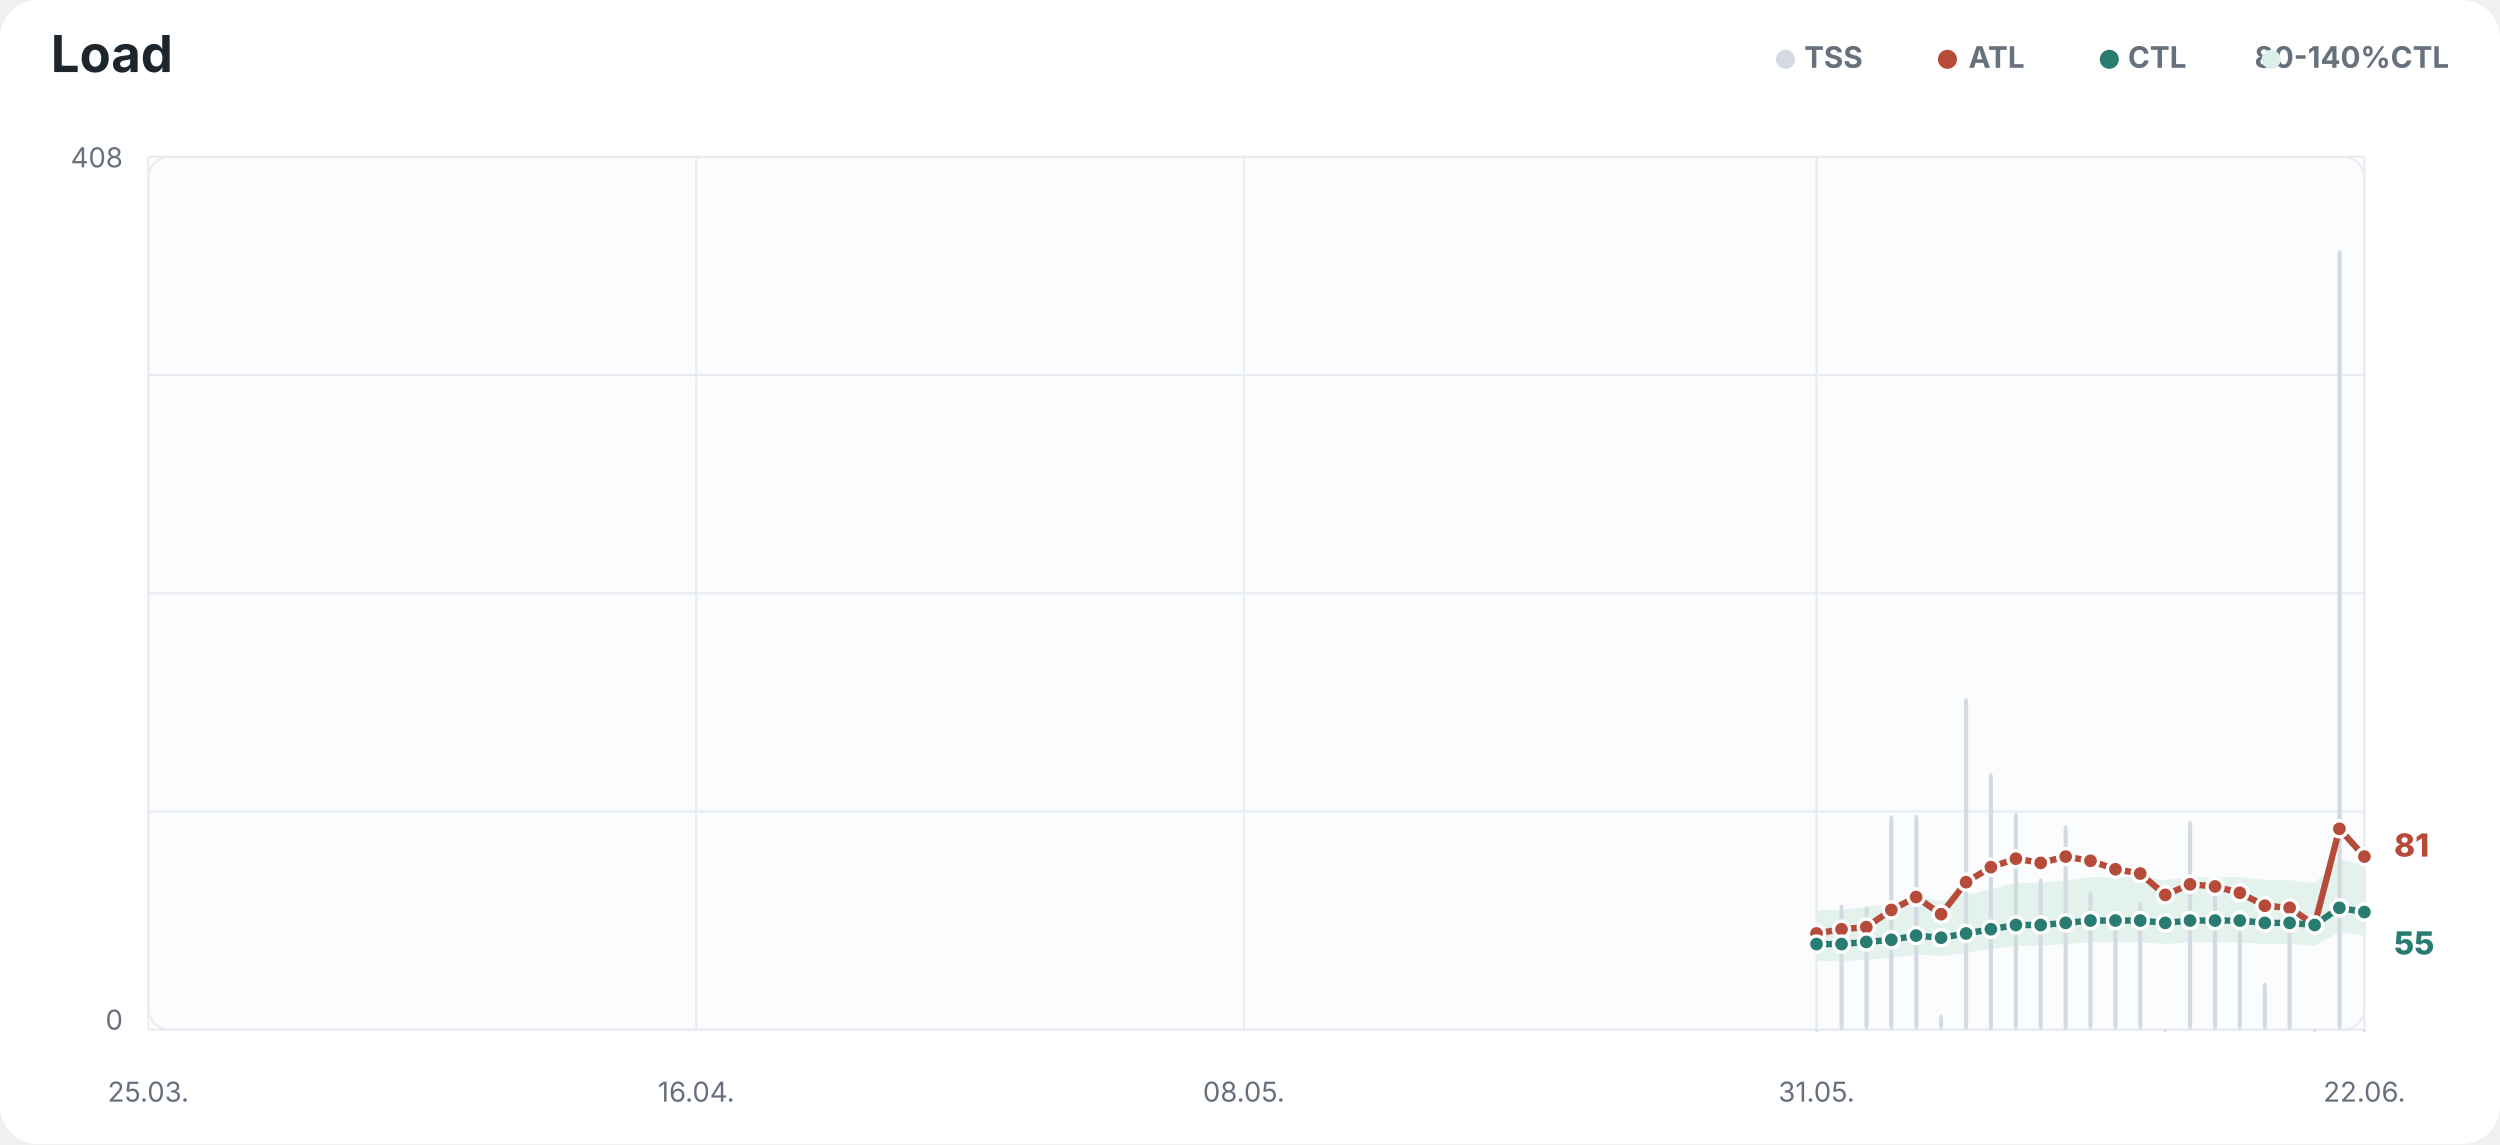
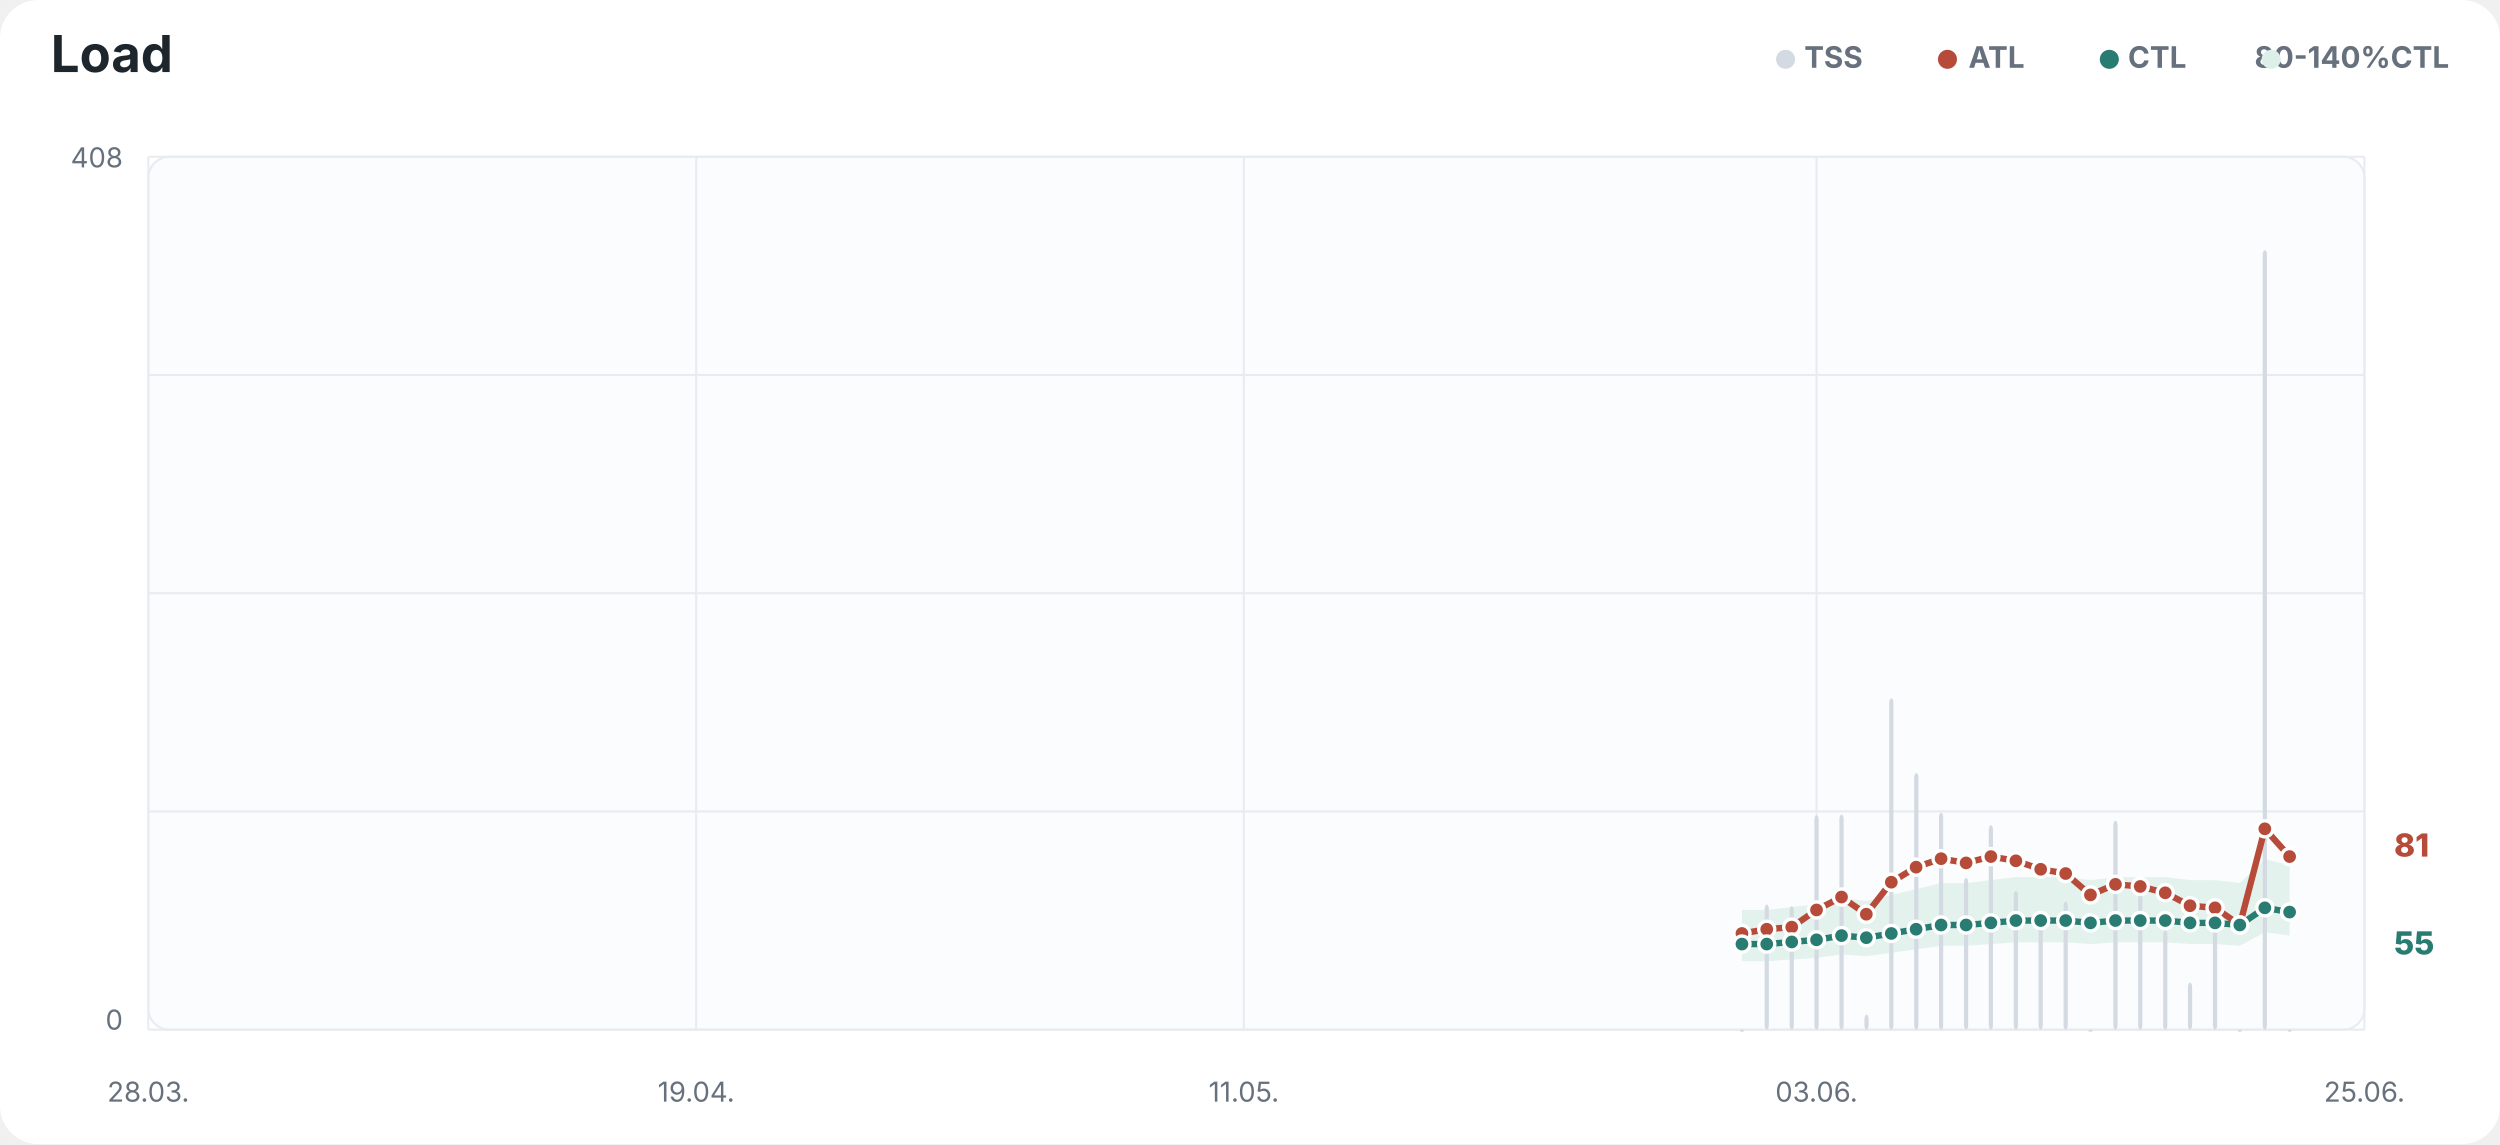
<svg xmlns="http://www.w3.org/2000/svg" viewBox="0 0 1180 540" role="img" aria-label="Load">
  <rect x="0" y="0" width="1180" height="540" rx="18" fill="#ffffff" />
  <rect x="70" y="74" width="1046" height="412" rx="10" fill="#fbfcfd" stroke="#e8ecf1" />
  <text x="24" y="34" fill="#1d252d" font-size="24" font-weight="700" font-family="Inter, system-ui, sans-serif">Load</text>
  <line x1="70" y1="74.0" x2="1116" y2="74.0" stroke="#e8ecf1" stroke-width="1" />
  <line x1="70" y1="177.0" x2="1116" y2="177.0" stroke="#e8ecf1" stroke-width="1" />
  <line x1="70" y1="280.0" x2="1116" y2="280.0" stroke="#e8ecf1" stroke-width="1" />
  <line x1="70" y1="383.0" x2="1116" y2="383.0" stroke="#e8ecf1" stroke-width="1" />
  <line x1="70" y1="486.0" x2="1116" y2="486.0" stroke="#e8ecf1" stroke-width="1" />
  <line x1="70.0" y1="74" x2="70.0" y2="486" stroke="#e8ecf1" stroke-width="1" />
-   <text x="70.0" y="520" text-anchor="middle" fill="#66717d" font-size="13" font-family="Inter, system-ui, sans-serif">25.03.</text>
+   <text x="70.0" y="520" text-anchor="middle" fill="#66717d" font-size="13" font-family="Inter, system-ui, sans-serif">28.03.</text>
  <line x1="328.6" y1="74" x2="328.6" y2="486" stroke="#e8ecf1" stroke-width="1" />
-   <text x="328.6" y="520" text-anchor="middle" fill="#66717d" font-size="13" font-family="Inter, system-ui, sans-serif">16.04.</text>
+   <text x="328.6" y="520" text-anchor="middle" fill="#66717d" font-size="13" font-family="Inter, system-ui, sans-serif">19.04.</text>
  <line x1="587.1" y1="74" x2="587.1" y2="486" stroke="#e8ecf1" stroke-width="1" />
-   <text x="587.1" y="520" text-anchor="middle" fill="#66717d" font-size="13" font-family="Inter, system-ui, sans-serif">08.05.</text>
+   <text x="587.1" y="520" text-anchor="middle" fill="#66717d" font-size="13" font-family="Inter, system-ui, sans-serif">11.05.</text>
  <line x1="857.4" y1="74" x2="857.4" y2="486" stroke="#e8ecf1" stroke-width="1" />
-   <text x="857.4" y="520" text-anchor="middle" fill="#66717d" font-size="13" font-family="Inter, system-ui, sans-serif">31.05.</text>
+   <text x="857.4" y="520" text-anchor="middle" fill="#66717d" font-size="13" font-family="Inter, system-ui, sans-serif">03.06.</text>
  <line x1="1116.0" y1="74" x2="1116.0" y2="486" stroke="#e8ecf1" stroke-width="1" />
-   <text x="1116.0" y="520" text-anchor="middle" fill="#66717d" font-size="13" font-family="Inter, system-ui, sans-serif">22.06.</text>
+   <text x="1116.0" y="520" text-anchor="middle" fill="#66717d" font-size="13" font-family="Inter, system-ui, sans-serif">25.06.</text>
  <text x="58" y="79" text-anchor="end" fill="#66717d" font-size="13" font-family="Inter, system-ui, sans-serif">408</text>
  <text x="58" y="486" text-anchor="end" fill="#66717d" font-size="13" font-family="Inter, system-ui, sans-serif">0</text>
-   <polygon points="857.4,429.5 869.2,429.5 880.9,428.1 892.7,426.7 904.4,423.8 916.2,425.3 928.0,422.4 939.7,419.6 951.5,416.8 963.2,416.8 975.0,415.4 986.7,414.0 998.5,414.0 1010.2,414.0 1022.0,415.4 1033.7,414.0 1045.5,414.0 1057.2,414.0 1069.0,415.4 1080.7,415.4 1092.5,416.8 1104.2,405.5 1116.0,408.3 1116.0,441.6 1104.2,440.0 1092.5,446.4 1080.7,445.6 1069.0,445.6 1057.2,444.8 1045.5,444.8 1033.7,444.8 1022.0,445.6 1010.2,444.8 998.5,444.8 986.7,444.8 975.0,445.6 963.2,446.4 951.5,446.4 939.7,448.1 928.0,449.7 916.2,451.3 904.4,450.5 892.7,452.1 880.9,452.9 869.2,453.7 857.4,453.7" fill="#dcefe9" opacity="0.75" />
-   <rect x="856.4" y="486.0" width="2.0" height="1.0" rx="2.2" fill="#d4dae2" />
-   <rect x="868.2" y="426.9" width="2.0" height="59.1" rx="2.2" fill="#d4dae2" />
-   <rect x="880.0" y="427.7" width="2.0" height="58.3" rx="2.2" fill="#d4dae2" />
-   <rect x="891.7" y="384.8" width="2.0" height="101.2" rx="2.2" fill="#d4dae2" />
-   <rect x="903.5" y="384.5" width="2.0" height="101.5" rx="2.2" fill="#d4dae2" />
-   <rect x="915.2" y="478.9" width="2.0" height="7.1" rx="2.2" fill="#d4dae2" />
-   <rect x="927.0" y="329.6" width="2.0" height="156.4" rx="2.2" fill="#d4dae2" />
-   <rect x="938.7" y="364.9" width="2.0" height="121.1" rx="2.2" fill="#d4dae2" />
-   <rect x="950.5" y="383.6" width="2.0" height="102.4" rx="2.2" fill="#d4dae2" />
-   <rect x="962.2" y="414.4" width="2.0" height="71.6" rx="2.2" fill="#d4dae2" />
-   <rect x="974.0" y="389.5" width="2.0" height="96.5" rx="2.2" fill="#d4dae2" />
-   <rect x="985.7" y="420.5" width="2.0" height="65.5" rx="2.2" fill="#d4dae2" />
-   <rect x="997.5" y="430.5" width="2.0" height="55.5" rx="2.2" fill="#d4dae2" />
-   <rect x="1009.2" y="425.5" width="2.0" height="60.5" rx="2.2" fill="#d4dae2" />
-   <rect x="1021.0" y="486.0" width="2.0" height="1.0" rx="2.2" fill="#d4dae2" />
-   <rect x="1032.7" y="387.4" width="2.0" height="98.6" rx="2.2" fill="#d4dae2" />
-   <rect x="1044.5" y="421.4" width="2.0" height="64.6" rx="2.2" fill="#d4dae2" />
-   <rect x="1056.2" y="439.1" width="2.0" height="46.9" rx="2.2" fill="#d4dae2" />
-   <rect x="1068.0" y="463.8" width="2.0" height="22.2" rx="2.2" fill="#d4dae2" />
-   <rect x="1079.7" y="432.5" width="2.0" height="53.5" rx="2.2" fill="#d4dae2" />
-   <rect x="1091.5" y="486.0" width="2.0" height="1.0" rx="2.2" fill="#d4dae2" />
-   <rect x="1103.3" y="118.1" width="2.0" height="367.9" rx="2.2" fill="#d4dae2" />
-   <rect x="1115.0" y="486.0" width="2.0" height="1.0" rx="2.2" fill="#d4dae2" />
-   <polyline points="857.4,440.6 869.2,438.6 880.9,437.6 892.7,429.5 904.4,423.4 916.2,431.5 928.0,416.4 939.7,409.3 951.5,405.3 963.2,407.3 975.0,404.3 986.7,406.3 998.5,410.3 1010.2,412.3 1022.0,422.4 1033.7,417.4 1045.5,418.4 1057.2,421.4 1069.0,427.5 1080.7,428.5 1092.5,436.6 1104.2,391.2 1116.0,404.3" fill="none" stroke="#b64b3a" stroke-width="3" stroke-linecap="round" stroke-linejoin="round" />
-   <circle cx="857.4" cy="440.6" r="3.8" fill="#b64b3a" stroke="#ffffff" stroke-width="1.6" />
-   <circle cx="869.2" cy="438.6" r="3.8" fill="#b64b3a" stroke="#ffffff" stroke-width="1.6" />
-   <circle cx="880.9" cy="437.6" r="3.8" fill="#b64b3a" stroke="#ffffff" stroke-width="1.6" />
-   <circle cx="892.7" cy="429.5" r="3.8" fill="#b64b3a" stroke="#ffffff" stroke-width="1.6" />
-   <circle cx="904.4" cy="423.4" r="3.8" fill="#b64b3a" stroke="#ffffff" stroke-width="1.6" />
-   <circle cx="916.2" cy="431.5" r="3.8" fill="#b64b3a" stroke="#ffffff" stroke-width="1.6" />
-   <circle cx="928.0" cy="416.4" r="3.8" fill="#b64b3a" stroke="#ffffff" stroke-width="1.6" />
-   <circle cx="939.7" cy="409.3" r="3.8" fill="#b64b3a" stroke="#ffffff" stroke-width="1.6" />
-   <circle cx="951.5" cy="405.3" r="3.8" fill="#b64b3a" stroke="#ffffff" stroke-width="1.6" />
-   <circle cx="963.2" cy="407.3" r="3.8" fill="#b64b3a" stroke="#ffffff" stroke-width="1.6" />
-   <circle cx="975.0" cy="404.3" r="3.8" fill="#b64b3a" stroke="#ffffff" stroke-width="1.6" />
-   <circle cx="986.7" cy="406.3" r="3.8" fill="#b64b3a" stroke="#ffffff" stroke-width="1.6" />
-   <circle cx="998.5" cy="410.3" r="3.8" fill="#b64b3a" stroke="#ffffff" stroke-width="1.6" />
-   <circle cx="1010.2" cy="412.3" r="3.8" fill="#b64b3a" stroke="#ffffff" stroke-width="1.6" />
-   <circle cx="1022.0" cy="422.4" r="3.8" fill="#b64b3a" stroke="#ffffff" stroke-width="1.6" />
-   <circle cx="1033.7" cy="417.4" r="3.8" fill="#b64b3a" stroke="#ffffff" stroke-width="1.6" />
-   <circle cx="1045.5" cy="418.4" r="3.8" fill="#b64b3a" stroke="#ffffff" stroke-width="1.6" />
-   <circle cx="1057.2" cy="421.4" r="3.8" fill="#b64b3a" stroke="#ffffff" stroke-width="1.6" />
-   <circle cx="1069.0" cy="427.5" r="3.8" fill="#b64b3a" stroke="#ffffff" stroke-width="1.6" />
-   <circle cx="1080.7" cy="428.5" r="3.8" fill="#b64b3a" stroke="#ffffff" stroke-width="1.6" />
-   <circle cx="1092.5" cy="436.6" r="3.8" fill="#b64b3a" stroke="#ffffff" stroke-width="1.6" />
-   <circle cx="1104.2" cy="391.2" r="3.8" fill="#b64b3a" stroke="#ffffff" stroke-width="1.6" />
-   <circle cx="1116.0" cy="404.3" r="3.8" fill="#b64b3a" stroke="#ffffff" stroke-width="1.6" />
-   <polyline points="857.4,445.6 869.2,445.6 880.9,444.6 892.7,443.6 904.4,441.6 916.2,442.6 928.0,440.6 939.7,438.6 951.5,436.6 963.2,436.6 975.0,435.6 986.7,434.5 998.5,434.5 1010.2,434.5 1022.0,435.6 1033.7,434.5 1045.5,434.5 1057.2,434.5 1069.0,435.6 1080.7,435.6 1092.5,436.6 1104.2,428.5 1116.0,430.5" fill="none" stroke="#287c71" stroke-width="3" stroke-linecap="round" stroke-linejoin="round" />
-   <circle cx="857.4" cy="445.6" r="3.8" fill="#287c71" stroke="#ffffff" stroke-width="1.6" />
-   <circle cx="869.2" cy="445.6" r="3.8" fill="#287c71" stroke="#ffffff" stroke-width="1.6" />
-   <circle cx="880.9" cy="444.6" r="3.8" fill="#287c71" stroke="#ffffff" stroke-width="1.6" />
-   <circle cx="892.7" cy="443.6" r="3.8" fill="#287c71" stroke="#ffffff" stroke-width="1.6" />
-   <circle cx="904.4" cy="441.6" r="3.8" fill="#287c71" stroke="#ffffff" stroke-width="1.6" />
-   <circle cx="916.2" cy="442.6" r="3.8" fill="#287c71" stroke="#ffffff" stroke-width="1.6" />
-   <circle cx="928.0" cy="440.6" r="3.8" fill="#287c71" stroke="#ffffff" stroke-width="1.6" />
-   <circle cx="939.7" cy="438.6" r="3.8" fill="#287c71" stroke="#ffffff" stroke-width="1.6" />
-   <circle cx="951.5" cy="436.6" r="3.8" fill="#287c71" stroke="#ffffff" stroke-width="1.6" />
-   <circle cx="963.2" cy="436.6" r="3.8" fill="#287c71" stroke="#ffffff" stroke-width="1.6" />
-   <circle cx="975.0" cy="435.6" r="3.8" fill="#287c71" stroke="#ffffff" stroke-width="1.6" />
-   <circle cx="986.7" cy="434.5" r="3.8" fill="#287c71" stroke="#ffffff" stroke-width="1.6" />
+   <polygon points="822.2,429.5 833.9,429.5 845.7,428.1 857.4,426.7 869.2,423.8 880.9,425.3 892.7,422.4 904.4,419.6 916.2,416.8 928.0,416.8 939.7,415.4 951.5,414.0 963.2,414.0 975.0,414.0 986.7,415.4 998.5,414.0 1010.2,414.0 1022.0,414.0 1033.7,415.4 1045.5,415.4 1057.2,416.8 1069.0,405.5 1080.7,408.3 1080.7,441.6 1069.0,440.0 1057.2,446.4 1045.5,445.6 1033.7,445.6 1022.0,444.8 1010.2,444.8 998.5,444.8 986.7,445.6 975.0,444.8 963.2,444.8 951.5,444.8 939.7,445.6 928.0,446.4 916.2,446.4 904.4,448.1 892.7,449.7 880.9,451.3 869.2,450.5 857.4,452.1 845.7,452.9 833.9,453.7 822.2,453.7" fill="#dcefe9" opacity="0.75" />
+   <rect x="821.2" y="486.0" width="2.0" height="1.0" rx="2.2" fill="#d4dae2" />
+   <rect x="832.9" y="426.9" width="2.0" height="59.1" rx="2.2" fill="#d4dae2" />
+   <rect x="844.7" y="427.7" width="2.0" height="58.3" rx="2.2" fill="#d4dae2" />
+   <rect x="856.4" y="384.8" width="2.0" height="101.2" rx="2.2" fill="#d4dae2" />
+   <rect x="868.2" y="384.5" width="2.0" height="101.5" rx="2.2" fill="#d4dae2" />
+   <rect x="880.0" y="478.9" width="2.0" height="7.1" rx="2.2" fill="#d4dae2" />
+   <rect x="891.7" y="329.6" width="2.0" height="156.4" rx="2.2" fill="#d4dae2" />
+   <rect x="903.5" y="364.9" width="2.0" height="121.1" rx="2.2" fill="#d4dae2" />
+   <rect x="915.2" y="383.6" width="2.0" height="102.4" rx="2.2" fill="#d4dae2" />
+   <rect x="927.0" y="414.4" width="2.0" height="71.6" rx="2.2" fill="#d4dae2" />
+   <rect x="938.7" y="389.5" width="2.0" height="96.5" rx="2.2" fill="#d4dae2" />
+   <rect x="950.5" y="420.5" width="2.0" height="65.5" rx="2.2" fill="#d4dae2" />
+   <rect x="962.2" y="430.5" width="2.0" height="55.5" rx="2.2" fill="#d4dae2" />
+   <rect x="974.0" y="425.5" width="2.0" height="60.5" rx="2.2" fill="#d4dae2" />
+   <rect x="985.7" y="486.0" width="2.0" height="1.0" rx="2.2" fill="#d4dae2" />
+   <rect x="997.5" y="387.4" width="2.0" height="98.6" rx="2.2" fill="#d4dae2" />
+   <rect x="1009.2" y="421.4" width="2.0" height="64.6" rx="2.2" fill="#d4dae2" />
+   <rect x="1021.0" y="439.1" width="2.0" height="46.9" rx="2.2" fill="#d4dae2" />
+   <rect x="1032.7" y="463.8" width="2.0" height="22.2" rx="2.2" fill="#d4dae2" />
+   <rect x="1044.5" y="432.5" width="2.0" height="53.5" rx="2.2" fill="#d4dae2" />
+   <rect x="1056.2" y="486.0" width="2.0" height="1.0" rx="2.2" fill="#d4dae2" />
+   <rect x="1068.0" y="118.1" width="2.0" height="367.9" rx="2.2" fill="#d4dae2" />
+   <rect x="1079.7" y="486.0" width="2.0" height="1.0" rx="2.2" fill="#d4dae2" />
+   <polyline points="822.2,440.6 833.9,438.6 845.7,437.6 857.4,429.5 869.2,423.4 880.9,431.5 892.7,416.4 904.4,409.3 916.2,405.3 928.0,407.3 939.7,404.3 951.5,406.3 963.2,410.3 975.0,412.3 986.7,422.4 998.5,417.4 1010.2,418.4 1022.0,421.4 1033.7,427.5 1045.5,428.5 1057.2,436.6 1069.0,391.2 1080.7,404.3" fill="none" stroke="#b64b3a" stroke-width="3" stroke-linecap="round" stroke-linejoin="round" />
+   <circle cx="822.2" cy="440.6" r="3.8" fill="#b64b3a" stroke="#ffffff" stroke-width="1.6" />
+   <circle cx="833.9" cy="438.6" r="3.8" fill="#b64b3a" stroke="#ffffff" stroke-width="1.6" />
+   <circle cx="845.7" cy="437.6" r="3.8" fill="#b64b3a" stroke="#ffffff" stroke-width="1.6" />
+   <circle cx="857.4" cy="429.5" r="3.8" fill="#b64b3a" stroke="#ffffff" stroke-width="1.6" />
+   <circle cx="869.2" cy="423.4" r="3.8" fill="#b64b3a" stroke="#ffffff" stroke-width="1.6" />
+   <circle cx="880.9" cy="431.5" r="3.8" fill="#b64b3a" stroke="#ffffff" stroke-width="1.6" />
+   <circle cx="892.7" cy="416.4" r="3.8" fill="#b64b3a" stroke="#ffffff" stroke-width="1.6" />
+   <circle cx="904.4" cy="409.3" r="3.8" fill="#b64b3a" stroke="#ffffff" stroke-width="1.6" />
+   <circle cx="916.2" cy="405.3" r="3.8" fill="#b64b3a" stroke="#ffffff" stroke-width="1.6" />
+   <circle cx="928.0" cy="407.3" r="3.8" fill="#b64b3a" stroke="#ffffff" stroke-width="1.6" />
+   <circle cx="939.7" cy="404.3" r="3.8" fill="#b64b3a" stroke="#ffffff" stroke-width="1.6" />
+   <circle cx="951.5" cy="406.3" r="3.8" fill="#b64b3a" stroke="#ffffff" stroke-width="1.6" />
+   <circle cx="963.2" cy="410.3" r="3.8" fill="#b64b3a" stroke="#ffffff" stroke-width="1.6" />
+   <circle cx="975.0" cy="412.3" r="3.8" fill="#b64b3a" stroke="#ffffff" stroke-width="1.6" />
+   <circle cx="986.7" cy="422.4" r="3.8" fill="#b64b3a" stroke="#ffffff" stroke-width="1.6" />
+   <circle cx="998.5" cy="417.4" r="3.8" fill="#b64b3a" stroke="#ffffff" stroke-width="1.6" />
+   <circle cx="1010.2" cy="418.4" r="3.8" fill="#b64b3a" stroke="#ffffff" stroke-width="1.6" />
+   <circle cx="1022.0" cy="421.4" r="3.8" fill="#b64b3a" stroke="#ffffff" stroke-width="1.6" />
+   <circle cx="1033.7" cy="427.5" r="3.8" fill="#b64b3a" stroke="#ffffff" stroke-width="1.6" />
+   <circle cx="1045.5" cy="428.5" r="3.8" fill="#b64b3a" stroke="#ffffff" stroke-width="1.6" />
+   <circle cx="1057.2" cy="436.6" r="3.8" fill="#b64b3a" stroke="#ffffff" stroke-width="1.6" />
+   <circle cx="1069.0" cy="391.2" r="3.8" fill="#b64b3a" stroke="#ffffff" stroke-width="1.6" />
+   <circle cx="1080.7" cy="404.3" r="3.8" fill="#b64b3a" stroke="#ffffff" stroke-width="1.6" />
+   <polyline points="822.2,445.6 833.9,445.6 845.7,444.6 857.4,443.6 869.2,441.6 880.9,442.6 892.7,440.6 904.4,438.6 916.2,436.6 928.0,436.6 939.7,435.6 951.5,434.5 963.2,434.5 975.0,434.5 986.7,435.6 998.5,434.5 1010.2,434.5 1022.0,434.5 1033.7,435.6 1045.5,435.6 1057.2,436.6 1069.0,428.5 1080.7,430.5" fill="none" stroke="#287c71" stroke-width="3" stroke-linecap="round" stroke-linejoin="round" />
+   <circle cx="822.2" cy="445.6" r="3.8" fill="#287c71" stroke="#ffffff" stroke-width="1.6" />
+   <circle cx="833.9" cy="445.6" r="3.8" fill="#287c71" stroke="#ffffff" stroke-width="1.6" />
+   <circle cx="845.7" cy="444.6" r="3.8" fill="#287c71" stroke="#ffffff" stroke-width="1.6" />
+   <circle cx="857.4" cy="443.6" r="3.8" fill="#287c71" stroke="#ffffff" stroke-width="1.6" />
+   <circle cx="869.2" cy="441.6" r="3.8" fill="#287c71" stroke="#ffffff" stroke-width="1.6" />
+   <circle cx="880.9" cy="442.6" r="3.8" fill="#287c71" stroke="#ffffff" stroke-width="1.6" />
+   <circle cx="892.7" cy="440.6" r="3.8" fill="#287c71" stroke="#ffffff" stroke-width="1.6" />
+   <circle cx="904.4" cy="438.6" r="3.8" fill="#287c71" stroke="#ffffff" stroke-width="1.6" />
+   <circle cx="916.2" cy="436.6" r="3.8" fill="#287c71" stroke="#ffffff" stroke-width="1.6" />
+   <circle cx="928.0" cy="436.6" r="3.8" fill="#287c71" stroke="#ffffff" stroke-width="1.6" />
+   <circle cx="939.7" cy="435.6" r="3.8" fill="#287c71" stroke="#ffffff" stroke-width="1.6" />
+   <circle cx="951.5" cy="434.5" r="3.8" fill="#287c71" stroke="#ffffff" stroke-width="1.6" />
+   <circle cx="963.2" cy="434.5" r="3.8" fill="#287c71" stroke="#ffffff" stroke-width="1.6" />
+   <circle cx="975.0" cy="434.5" r="3.8" fill="#287c71" stroke="#ffffff" stroke-width="1.6" />
+   <circle cx="986.7" cy="435.6" r="3.8" fill="#287c71" stroke="#ffffff" stroke-width="1.6" />
  <circle cx="998.5" cy="434.5" r="3.8" fill="#287c71" stroke="#ffffff" stroke-width="1.6" />
  <circle cx="1010.2" cy="434.5" r="3.8" fill="#287c71" stroke="#ffffff" stroke-width="1.6" />
-   <circle cx="1022.0" cy="435.6" r="3.8" fill="#287c71" stroke="#ffffff" stroke-width="1.6" />
-   <circle cx="1033.7" cy="434.5" r="3.8" fill="#287c71" stroke="#ffffff" stroke-width="1.6" />
-   <circle cx="1045.5" cy="434.5" r="3.8" fill="#287c71" stroke="#ffffff" stroke-width="1.6" />
-   <circle cx="1057.2" cy="434.5" r="3.8" fill="#287c71" stroke="#ffffff" stroke-width="1.6" />
-   <circle cx="1069.0" cy="435.6" r="3.8" fill="#287c71" stroke="#ffffff" stroke-width="1.6" />
-   <circle cx="1080.7" cy="435.6" r="3.8" fill="#287c71" stroke="#ffffff" stroke-width="1.6" />
-   <circle cx="1092.5" cy="436.6" r="3.8" fill="#287c71" stroke="#ffffff" stroke-width="1.6" />
-   <circle cx="1104.2" cy="428.5" r="3.8" fill="#287c71" stroke="#ffffff" stroke-width="1.6" />
-   <circle cx="1116.0" cy="430.5" r="3.8" fill="#287c71" stroke="#ffffff" stroke-width="1.6" />
+   <circle cx="1022.0" cy="434.5" r="3.8" fill="#287c71" stroke="#ffffff" stroke-width="1.6" />
+   <circle cx="1033.7" cy="435.6" r="3.8" fill="#287c71" stroke="#ffffff" stroke-width="1.6" />
+   <circle cx="1045.5" cy="435.6" r="3.8" fill="#287c71" stroke="#ffffff" stroke-width="1.6" />
+   <circle cx="1057.2" cy="436.6" r="3.8" fill="#287c71" stroke="#ffffff" stroke-width="1.6" />
+   <circle cx="1069.0" cy="428.5" r="3.8" fill="#287c71" stroke="#ffffff" stroke-width="1.6" />
+   <circle cx="1080.7" cy="430.5" r="3.8" fill="#287c71" stroke="#ffffff" stroke-width="1.6" />
  <text x="1156" y="32" text-anchor="end" fill="#66717d" font-size="14" font-weight="650" font-family="Inter, system-ui, sans-serif">80-140%CTL</text>
  <circle cx="1072.0" cy="28" r="4.5" fill="#dcefe9" />
  <text x="1032.0" y="32" text-anchor="end" fill="#66717d" font-size="14" font-weight="650" font-family="Inter, system-ui, sans-serif">CTL</text>
  <circle cx="995.6" cy="28" r="4.5" fill="#287c71" />
  <text x="955.6" y="32" text-anchor="end" fill="#66717d" font-size="14" font-weight="650" font-family="Inter, system-ui, sans-serif">ATL</text>
  <circle cx="919.2" cy="28" r="4.5" fill="#b64b3a" />
  <text x="879.2" y="32" text-anchor="end" fill="#66717d" font-size="14" font-weight="650" font-family="Inter, system-ui, sans-serif">TSS</text>
  <circle cx="842.8" cy="28" r="4.5" fill="#d4dae2" />
  <text x="1130" y="404.3" fill="#b64b3a" font-size="15" font-weight="800" font-family="Inter, system-ui, sans-serif">81</text>
  <text x="1130" y="450.5" fill="#287c71" font-size="15" font-weight="800" font-family="Inter, system-ui, sans-serif">55</text>
</svg>
